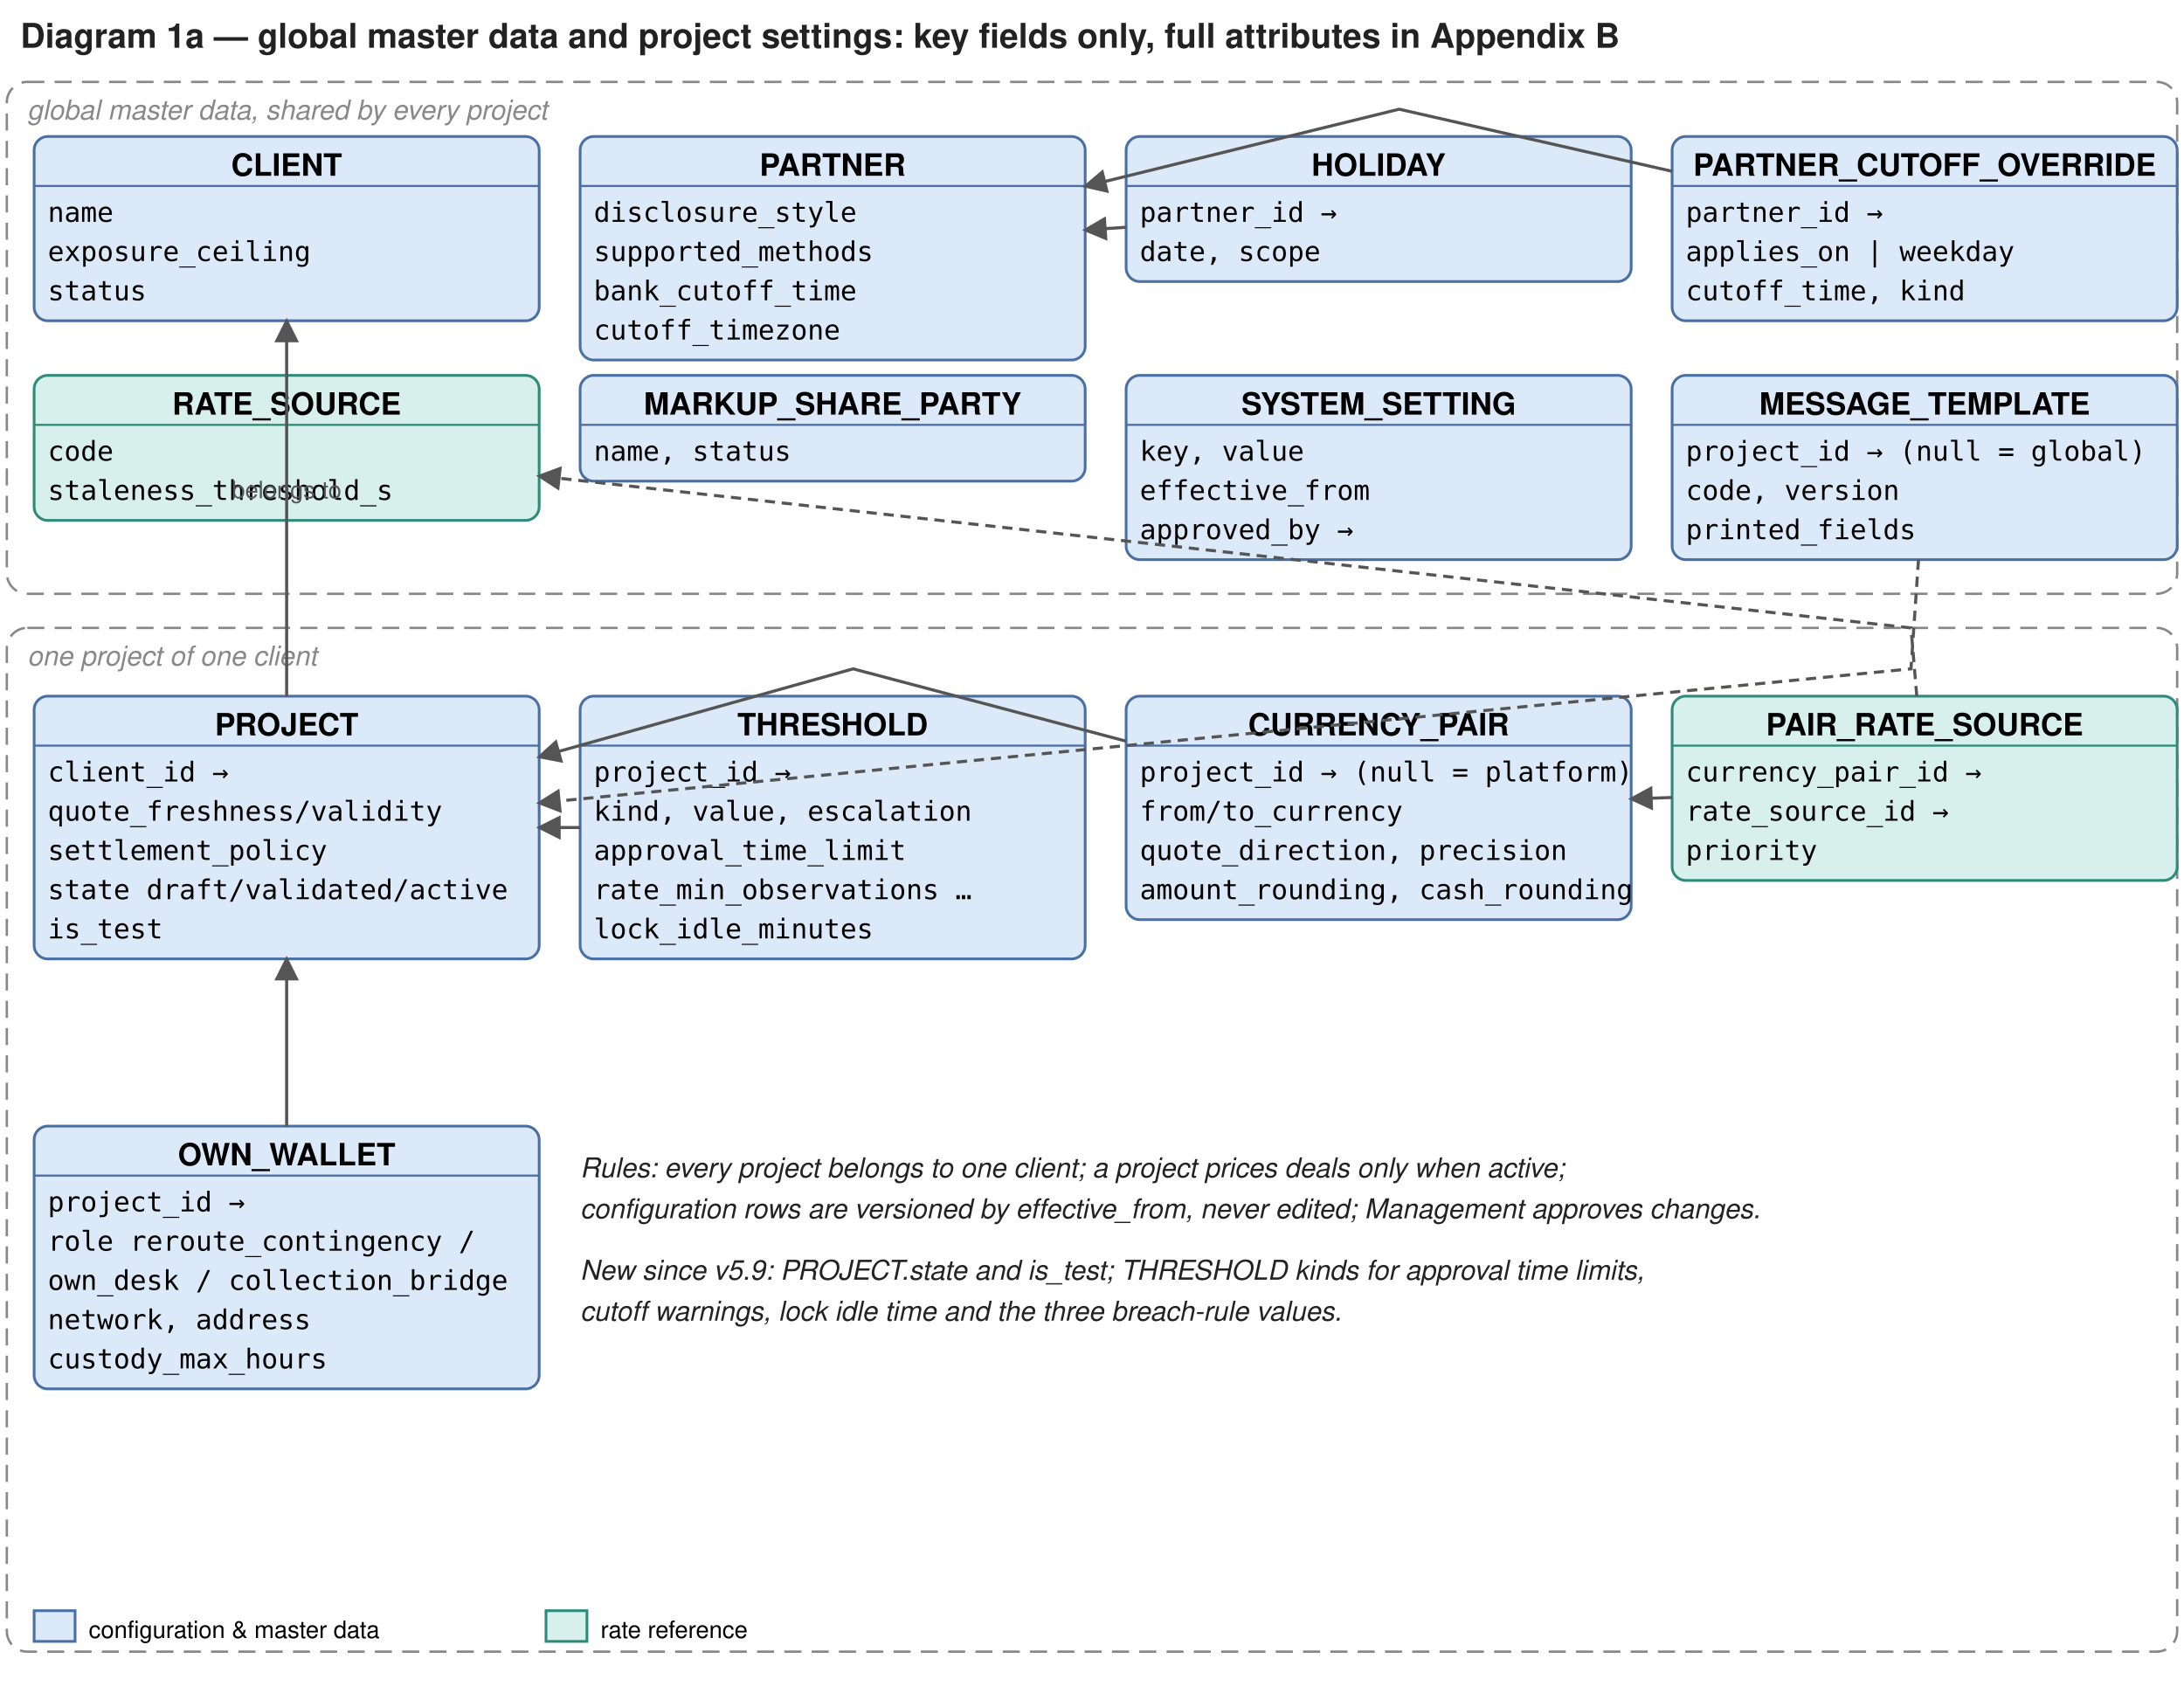
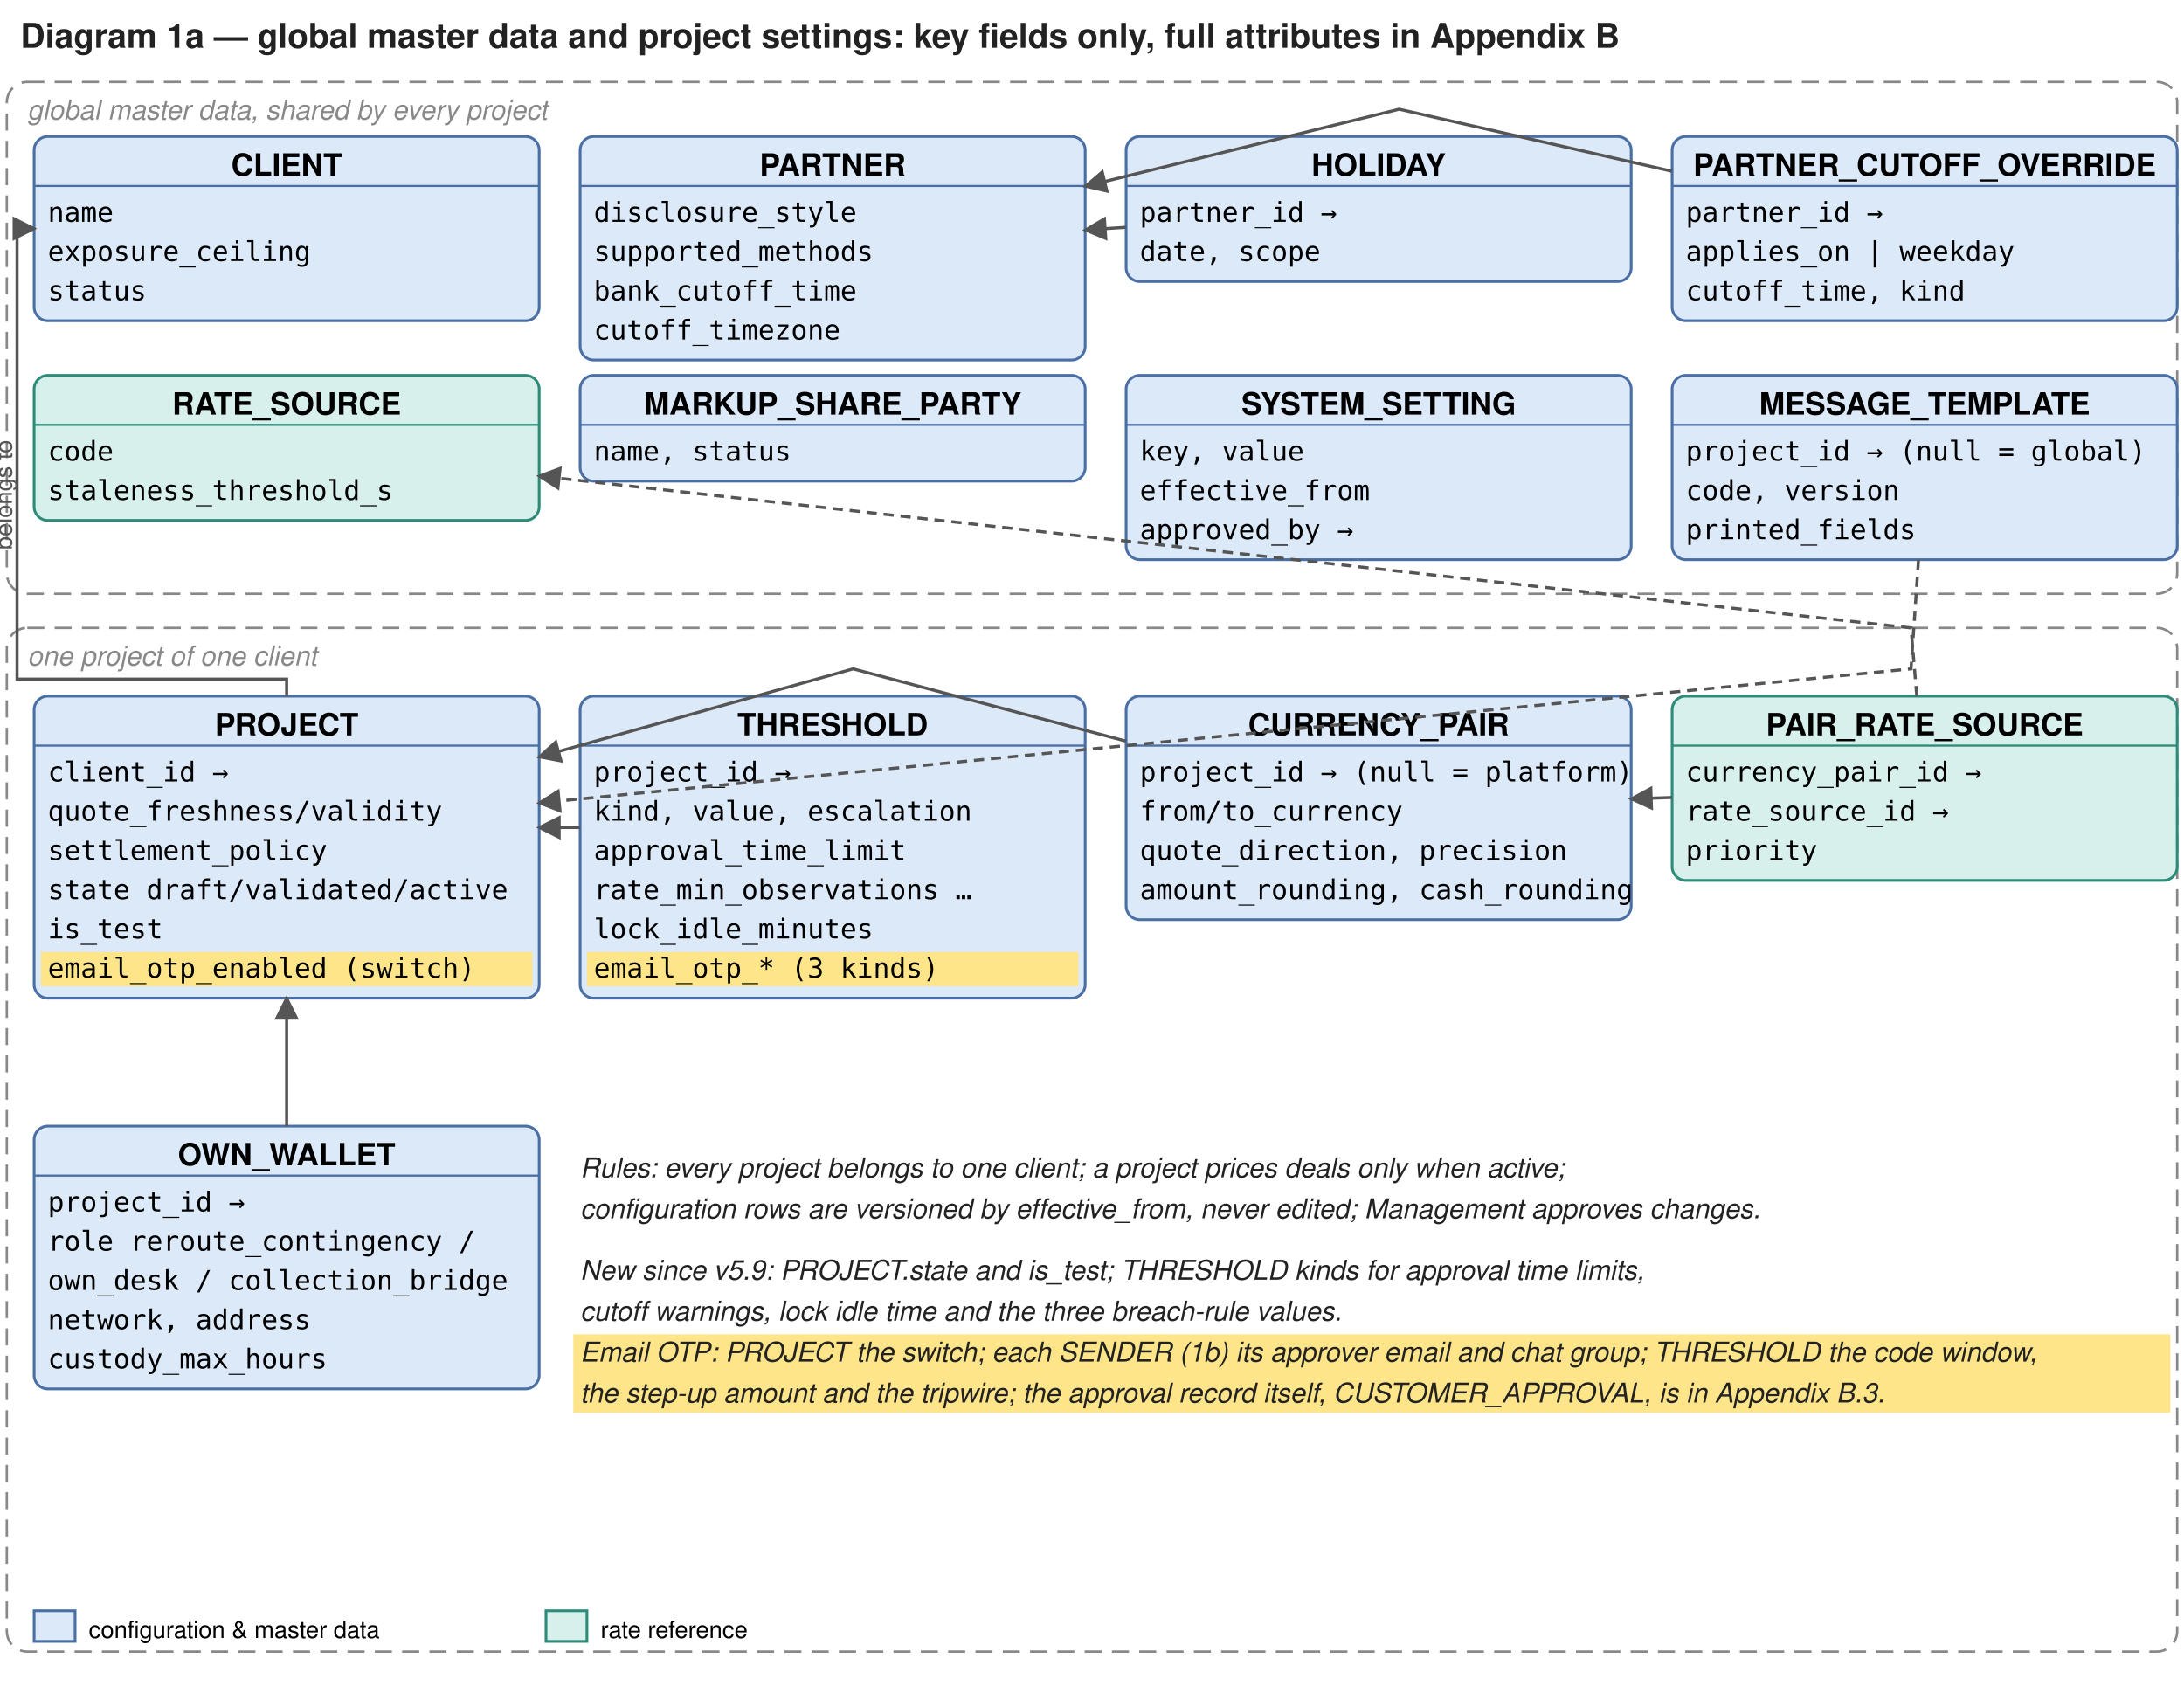
<svg xmlns="http://www.w3.org/2000/svg" viewBox="0 0 640 500" width="100%" style="display:block; background:#FFFFFF; border:0.5pt solid #bbbbbb">
  <defs>
    <marker id="arr" markerWidth="8" markerHeight="8" refX="7" refY="4" orient="auto" markerUnits="strokeWidth">
      <path d="M0,0 L8,4 L0,8 z" fill="#555" />
    </marker>
  </defs>
  <text x="6" y="14" font-size="10" font-family="Helvetica, Arial, sans-serif" fill="#222" text-anchor="start" font-weight="bold">Diagram 1a — global master data and project settings: key fields only, full attributes in Appendix B</text>
  <rect x="2" y="24" width="636" height="150" rx="6" fill="none" stroke="#888" stroke-width="0.7" stroke-dasharray="5 3" />
  <text x="8" y="35" font-size="8" font-family="Helvetica, Arial, sans-serif" fill="#888" font-style="italic">global master data, shared by every project</text>
  <rect x="10" y="40" width="148" height="54.0" rx="4" fill="#DCE9F8" stroke="#4A6FA5" stroke-width="0.8" />
  <text x="84.0" y="51.5" font-size="9" font-family="Helvetica, Arial, sans-serif" font-weight="bold" text-anchor="middle">CLIENT</text>
  <line x1="10" y1="54.5" x2="158" y2="54.5" stroke="#4A6FA5" stroke-width="0.6" />
  <text x="14" y="65.0" font-size="8" font-family="Menlo, Consolas, monospace">name</text>
  <text x="14" y="76.5" font-size="8" font-family="Menlo, Consolas, monospace">exposure_ceiling</text>
  <text x="14" y="88.0" font-size="8" font-family="Menlo, Consolas, monospace">status</text>
  <rect x="170" y="40" width="148" height="65.5" rx="4" fill="#DCE9F8" stroke="#4A6FA5" stroke-width="0.8" />
  <text x="244.0" y="51.5" font-size="9" font-family="Helvetica, Arial, sans-serif" font-weight="bold" text-anchor="middle">PARTNER</text>
  <line x1="170" y1="54.5" x2="318" y2="54.5" stroke="#4A6FA5" stroke-width="0.6" />
  <text x="174" y="65.0" font-size="8" font-family="Menlo, Consolas, monospace">disclosure_style</text>
  <text x="174" y="76.5" font-size="8" font-family="Menlo, Consolas, monospace">supported_methods</text>
  <text x="174" y="88.0" font-size="8" font-family="Menlo, Consolas, monospace">bank_cutoff_time</text>
  <text x="174" y="99.5" font-size="8" font-family="Menlo, Consolas, monospace">cutoff_timezone</text>
  <rect x="330" y="40" width="148" height="42.5" rx="4" fill="#DCE9F8" stroke="#4A6FA5" stroke-width="0.8" />
  <text x="404.0" y="51.5" font-size="9" font-family="Helvetica, Arial, sans-serif" font-weight="bold" text-anchor="middle">HOLIDAY</text>
  <line x1="330" y1="54.5" x2="478" y2="54.5" stroke="#4A6FA5" stroke-width="0.6" />
  <text x="334" y="65.0" font-size="8" font-family="Menlo, Consolas, monospace">partner_id →</text>
  <text x="334" y="76.5" font-size="8" font-family="Menlo, Consolas, monospace">date, scope</text>
  <rect x="490" y="40" width="148" height="54.0" rx="4" fill="#DCE9F8" stroke="#4A6FA5" stroke-width="0.8" />
  <text x="564.0" y="51.5" font-size="9" font-family="Helvetica, Arial, sans-serif" font-weight="bold" text-anchor="middle">PARTNER_CUTOFF_OVERRIDE</text>
  <line x1="490" y1="54.5" x2="638" y2="54.5" stroke="#4A6FA5" stroke-width="0.6" />
  <text x="494" y="65.0" font-size="8" font-family="Menlo, Consolas, monospace">partner_id →</text>
  <text x="494" y="76.5" font-size="8" font-family="Menlo, Consolas, monospace">applies_on | weekday</text>
  <text x="494" y="88.0" font-size="8" font-family="Menlo, Consolas, monospace">cutoff_time, kind</text>
  <rect x="10" y="110" width="148" height="42.5" rx="4" fill="#D8F0EC" stroke="#2E8B7A" stroke-width="0.8" />
  <text x="84.0" y="121.5" font-size="9" font-family="Helvetica, Arial, sans-serif" font-weight="bold" text-anchor="middle">RATE_SOURCE</text>
  <line x1="10" y1="124.5" x2="158" y2="124.5" stroke="#2E8B7A" stroke-width="0.6" />
  <text x="14" y="135.0" font-size="8" font-family="Menlo, Consolas, monospace">code</text>
  <text x="14" y="146.5" font-size="8" font-family="Menlo, Consolas, monospace">staleness_threshold_s</text>
  <rect x="170" y="110" width="148" height="31.0" rx="4" fill="#DCE9F8" stroke="#4A6FA5" stroke-width="0.8" />
  <text x="244.0" y="121.5" font-size="9" font-family="Helvetica, Arial, sans-serif" font-weight="bold" text-anchor="middle">MARKUP_SHARE_PARTY</text>
  <line x1="170" y1="124.5" x2="318" y2="124.5" stroke="#4A6FA5" stroke-width="0.6" />
  <text x="174" y="135.0" font-size="8" font-family="Menlo, Consolas, monospace">name, status</text>
  <rect x="330" y="110" width="148" height="54.0" rx="4" fill="#DCE9F8" stroke="#4A6FA5" stroke-width="0.8" />
  <text x="404.0" y="121.5" font-size="9" font-family="Helvetica, Arial, sans-serif" font-weight="bold" text-anchor="middle">SYSTEM_SETTING</text>
  <line x1="330" y1="124.5" x2="478" y2="124.5" stroke="#4A6FA5" stroke-width="0.6" />
  <text x="334" y="135.0" font-size="8" font-family="Menlo, Consolas, monospace">key, value</text>
  <text x="334" y="146.5" font-size="8" font-family="Menlo, Consolas, monospace">effective_from</text>
  <text x="334" y="158.0" font-size="8" font-family="Menlo, Consolas, monospace">approved_by →</text>
  <rect x="490" y="110" width="148" height="54.0" rx="4" fill="#DCE9F8" stroke="#4A6FA5" stroke-width="0.8" />
  <text x="564.0" y="121.5" font-size="9" font-family="Helvetica, Arial, sans-serif" font-weight="bold" text-anchor="middle">MESSAGE_TEMPLATE</text>
  <line x1="490" y1="124.5" x2="638" y2="124.5" stroke="#4A6FA5" stroke-width="0.6" />
  <text x="494" y="135.0" font-size="8" font-family="Menlo, Consolas, monospace">project_id → (null = global)</text>
  <text x="494" y="146.5" font-size="8" font-family="Menlo, Consolas, monospace">code, version</text>
  <text x="494" y="158.0" font-size="8" font-family="Menlo, Consolas, monospace">printed_fields</text>
  <rect x="2" y="184" width="636" height="300" rx="6" fill="none" stroke="#888" stroke-width="0.7" stroke-dasharray="5 3" />
  <text x="8" y="195" font-size="8" font-family="Helvetica, Arial, sans-serif" fill="#888" font-style="italic">one project of one client</text>
-   <rect x="10" y="204" width="148" height="77.0" rx="4" fill="#DCE9F8" stroke="#4A6FA5" stroke-width="0.8" />
+   <rect x="10" y="204" width="148" height="88.5" rx="4" fill="#DCE9F8" stroke="#4A6FA5" stroke-width="0.8" />
  <text x="84.0" y="215.5" font-size="9" font-family="Helvetica, Arial, sans-serif" font-weight="bold" text-anchor="middle">PROJECT</text>
  <line x1="10" y1="218.5" x2="158" y2="218.5" stroke="#4A6FA5" stroke-width="0.6" />
  <text x="14" y="229.0" font-size="8" font-family="Menlo, Consolas, monospace">client_id →</text>
  <text x="14" y="240.5" font-size="8" font-family="Menlo, Consolas, monospace">quote_freshness/validity</text>
  <text x="14" y="252.0" font-size="8" font-family="Menlo, Consolas, monospace">settlement_policy</text>
  <text x="14" y="263.5" font-size="8" font-family="Menlo, Consolas, monospace">state draft/validated/active</text>
  <text x="14" y="275.0" font-size="8" font-family="Menlo, Consolas, monospace">is_test</text>
-   <rect x="170" y="204" width="148" height="77.0" rx="4" fill="#DCE9F8" stroke="#4A6FA5" stroke-width="0.8" />
+   <g class="rev">
+     <rect x="12" y="279" width="144" height="10" fill="#ffe58a" />
+   </g>
+   <text x="14" y="286.5" font-size="8" font-family="Menlo, Consolas, monospace">email_otp_enabled (switch)</text>
+   <rect x="170" y="204" width="148" height="88.5" rx="4" fill="#DCE9F8" stroke="#4A6FA5" stroke-width="0.8" />
  <text x="244.0" y="215.5" font-size="9" font-family="Helvetica, Arial, sans-serif" font-weight="bold" text-anchor="middle">THRESHOLD</text>
  <line x1="170" y1="218.5" x2="318" y2="218.5" stroke="#4A6FA5" stroke-width="0.6" />
  <text x="174" y="229.0" font-size="8" font-family="Menlo, Consolas, monospace">project_id →</text>
  <text x="174" y="240.5" font-size="8" font-family="Menlo, Consolas, monospace">kind, value, escalation</text>
  <text x="174" y="252.0" font-size="8" font-family="Menlo, Consolas, monospace">approval_time_limit</text>
  <text x="174" y="263.5" font-size="8" font-family="Menlo, Consolas, monospace">rate_min_observations …</text>
  <text x="174" y="275.0" font-size="8" font-family="Menlo, Consolas, monospace">lock_idle_minutes</text>
+   <g class="rev">
+     <rect x="172" y="279" width="144" height="10" fill="#ffe58a" />
+   </g>
+   <text x="174" y="286.5" font-size="8" font-family="Menlo, Consolas, monospace">email_otp_* (3 kinds)</text>
  <rect x="330" y="204" width="148" height="65.5" rx="4" fill="#DCE9F8" stroke="#4A6FA5" stroke-width="0.8" />
  <text x="404.0" y="215.5" font-size="9" font-family="Helvetica, Arial, sans-serif" font-weight="bold" text-anchor="middle">CURRENCY_PAIR</text>
  <line x1="330" y1="218.5" x2="478" y2="218.5" stroke="#4A6FA5" stroke-width="0.6" />
  <text x="334" y="229.0" font-size="8" font-family="Menlo, Consolas, monospace">project_id → (null = platform)</text>
  <text x="334" y="240.5" font-size="8" font-family="Menlo, Consolas, monospace">from/to_currency</text>
  <text x="334" y="252.0" font-size="8" font-family="Menlo, Consolas, monospace">quote_direction, precision</text>
  <text x="334" y="263.5" font-size="8" font-family="Menlo, Consolas, monospace">amount_rounding, cash_rounding</text>
  <rect x="490" y="204" width="148" height="54.0" rx="4" fill="#D8F0EC" stroke="#2E8B7A" stroke-width="0.8" />
  <text x="564.0" y="215.5" font-size="9" font-family="Helvetica, Arial, sans-serif" font-weight="bold" text-anchor="middle">PAIR_RATE_SOURCE</text>
  <line x1="490" y1="218.5" x2="638" y2="218.5" stroke="#2E8B7A" stroke-width="0.6" />
  <text x="494" y="229.0" font-size="8" font-family="Menlo, Consolas, monospace">currency_pair_id →</text>
  <text x="494" y="240.5" font-size="8" font-family="Menlo, Consolas, monospace">rate_source_id →</text>
  <text x="494" y="252.0" font-size="8" font-family="Menlo, Consolas, monospace">priority</text>
  <rect x="10" y="330" width="148" height="77.0" rx="4" fill="#DCE9F8" stroke="#4A6FA5" stroke-width="0.8" />
  <text x="84.0" y="341.5" font-size="9" font-family="Helvetica, Arial, sans-serif" font-weight="bold" text-anchor="middle">OWN_WALLET</text>
  <line x1="10" y1="344.5" x2="158" y2="344.5" stroke="#4A6FA5" stroke-width="0.6" />
  <text x="14" y="355.0" font-size="8" font-family="Menlo, Consolas, monospace">project_id →</text>
  <text x="14" y="366.5" font-size="8" font-family="Menlo, Consolas, monospace">role reroute_contingency /</text>
  <text x="14" y="378.0" font-size="8" font-family="Menlo, Consolas, monospace">  own_desk / collection_bridge</text>
  <text x="14" y="389.5" font-size="8" font-family="Menlo, Consolas, monospace">network, address</text>
  <text x="14" y="401.0" font-size="8" font-family="Menlo, Consolas, monospace">custody_max_hours</text>
  <text x="170" y="345" font-size="8" font-family="Helvetica, Arial, sans-serif" fill="#222" text-anchor="start" font-style="italic">Rules: every project belongs to one client; a project prices deals only when active;</text>
  <text x="170" y="357" font-size="8" font-family="Helvetica, Arial, sans-serif" fill="#222" text-anchor="start" font-style="italic">configuration rows are versioned by effective_from, never edited; Management approves changes.</text>
  <text x="170" y="375" font-size="8" font-family="Helvetica, Arial, sans-serif" fill="#222" text-anchor="start" font-style="italic">New since v5.9: PROJECT.state and is_test; THRESHOLD kinds for approval time limits,</text>
  <text x="170" y="387" font-size="8" font-family="Helvetica, Arial, sans-serif" fill="#222" text-anchor="start" font-style="italic">cutoff warnings, lock idle time and the three breach-rule values.</text>
-   <path d="M 84.0 204.0 L 84.0 94.0" fill="none" stroke="#555" stroke-width="0.9" marker-end="url(#arr)" />
-   <text x="84.0" y="146.0" font-size="7" font-family="Helvetica, Arial, sans-serif" fill="#555" text-anchor="middle">belongs to</text>
+   <g class="rev">
+     <rect x="168" y="391" width="468" height="23" fill="#ffe58a" />
+   </g>
+   <text x="170" y="399" font-size="8" font-family="Helvetica, Arial, sans-serif" fill="#222" text-anchor="start" font-style="italic">Email OTP: PROJECT the switch; each SENDER (1b) its approver email and chat group; THRESHOLD the code window,</text>
+   <text x="170" y="411" font-size="8" font-family="Helvetica, Arial, sans-serif" fill="#222" text-anchor="start" font-style="italic">the step-up amount and the tripwire; the approval record itself, CUSTOMER_APPROVAL, is in Appendix B.3.</text>
+   <path d="M 84.0 204.0 L 84.0 199.0 L 5.0 199.0 L 5.0 67.0 L 10.0 67.0" fill="none" stroke="#555" stroke-width="0.9" marker-end="url(#arr)" />
+   <text x="0" y="0" transform="translate(3.5,145) rotate(-90)" font-size="7" font-family="Helvetica, Arial, sans-serif" fill="#555" text-anchor="middle">belongs to</text>
  <path d="M 330.0 66.6 L 318.0 67.4" fill="none" stroke="#555" stroke-width="0.9" marker-end="url(#arr)" />
  <path d="M 490.0 50.2 L 410.0 32.0 L 318.0 54.6" fill="none" stroke="#555" stroke-width="0.9" marker-end="url(#arr)" />
  <path d="M 170.0 242.5 L 158.0 242.5" fill="none" stroke="#555" stroke-width="0.9" marker-end="url(#arr)" />
  <path d="M 330.0 217.2 L 250.0 196.0 L 158.0 221.8" fill="none" stroke="#555" stroke-width="0.9" marker-end="url(#arr)" />
-   <path d="M 84.0 330.0 L 84.0 281.0" fill="none" stroke="#555" stroke-width="0.9" marker-end="url(#arr)" />
+   <path d="M 84.0 330.0 L 84.0 292.5" fill="none" stroke="#555" stroke-width="0.9" marker-end="url(#arr)" />
  <path d="M 490.0 233.7 L 478.0 234.1" fill="none" stroke="#555" stroke-width="0.9" marker-end="url(#arr)" />
  <path d="M 561.7 204.0 L 560.0 184.0 L 158.0 139.5" fill="none" stroke="#555" stroke-width="0.9" stroke-dasharray="3 2" marker-end="url(#arr)" />
  <path d="M 562.2 164.0 L 560.0 196.0 L 158.0 235.3" fill="none" stroke="#555" stroke-width="0.9" stroke-dasharray="3 2" marker-end="url(#arr)" />
  <rect x="10" y="472" width="12" height="9" fill="#DCE9F8" stroke="#4A6FA5" stroke-width="0.8" />
  <text x="26" y="480" font-size="7" font-family="Helvetica, Arial, sans-serif">configuration &amp; master data</text>
  <rect x="160" y="472" width="12" height="9" fill="#D8F0EC" stroke="#2E8B7A" stroke-width="0.8" />
  <text x="176" y="480" font-size="7" font-family="Helvetica, Arial, sans-serif">rate reference</text>
</svg>
